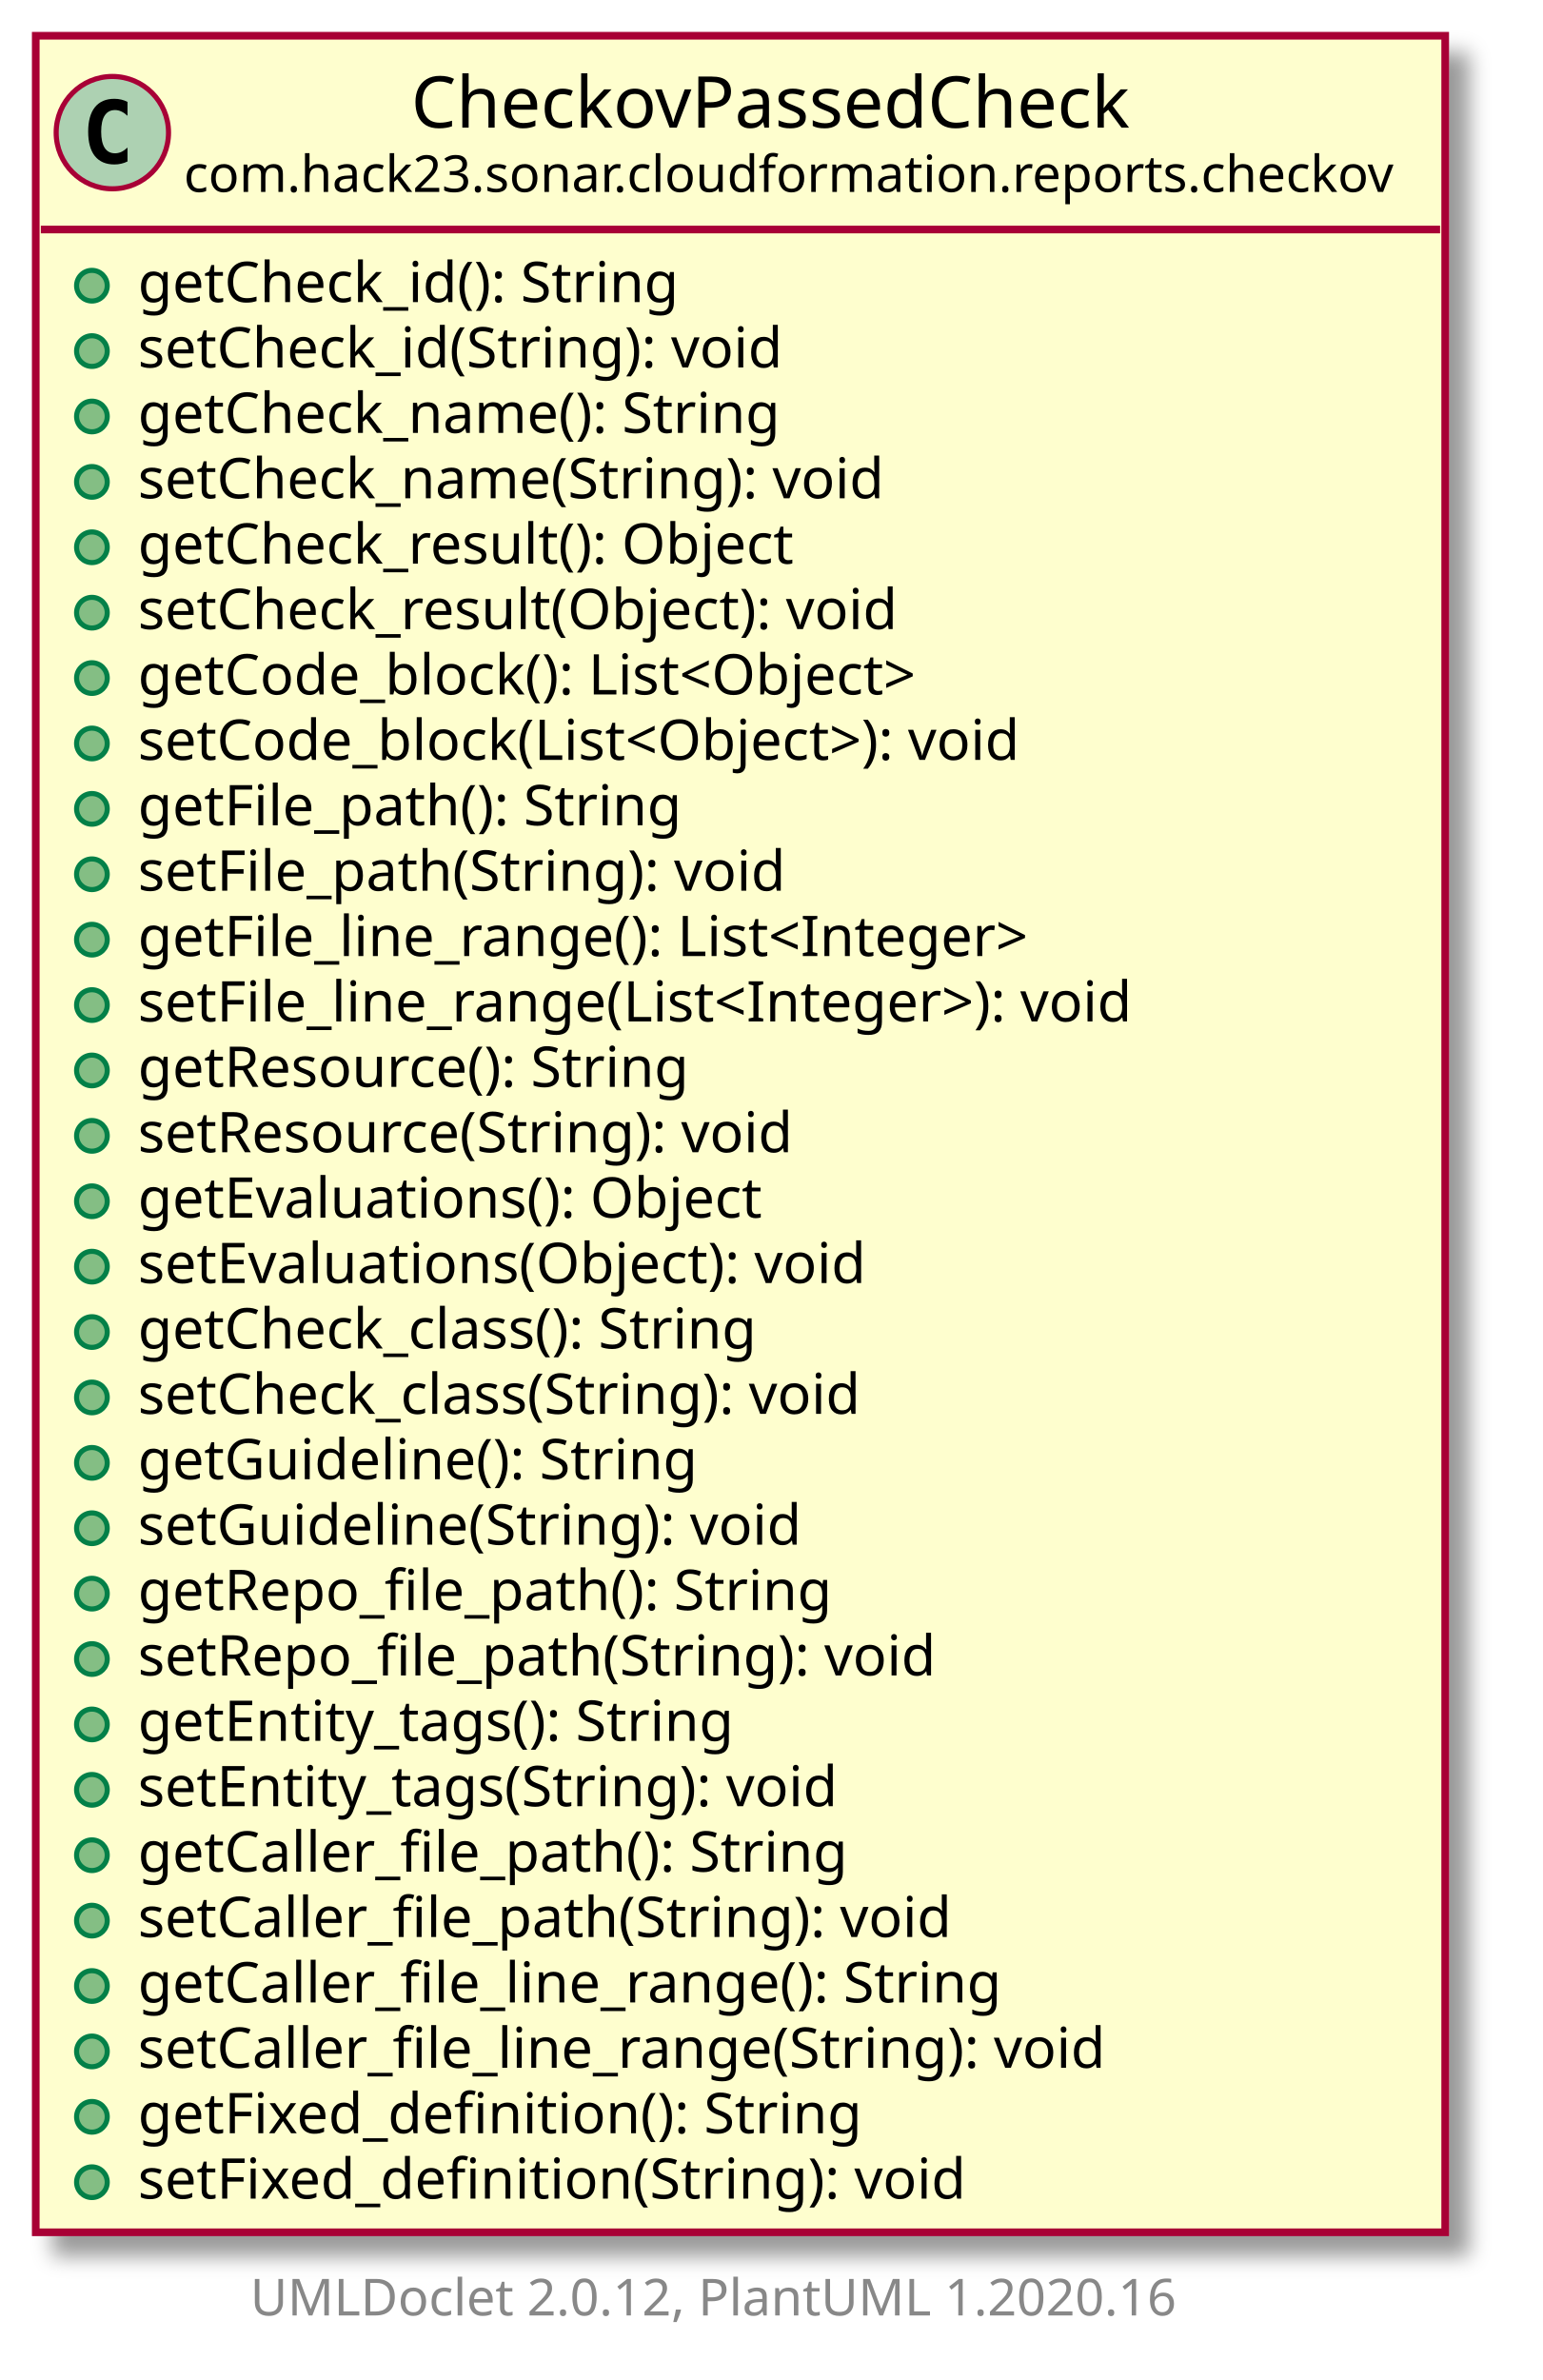
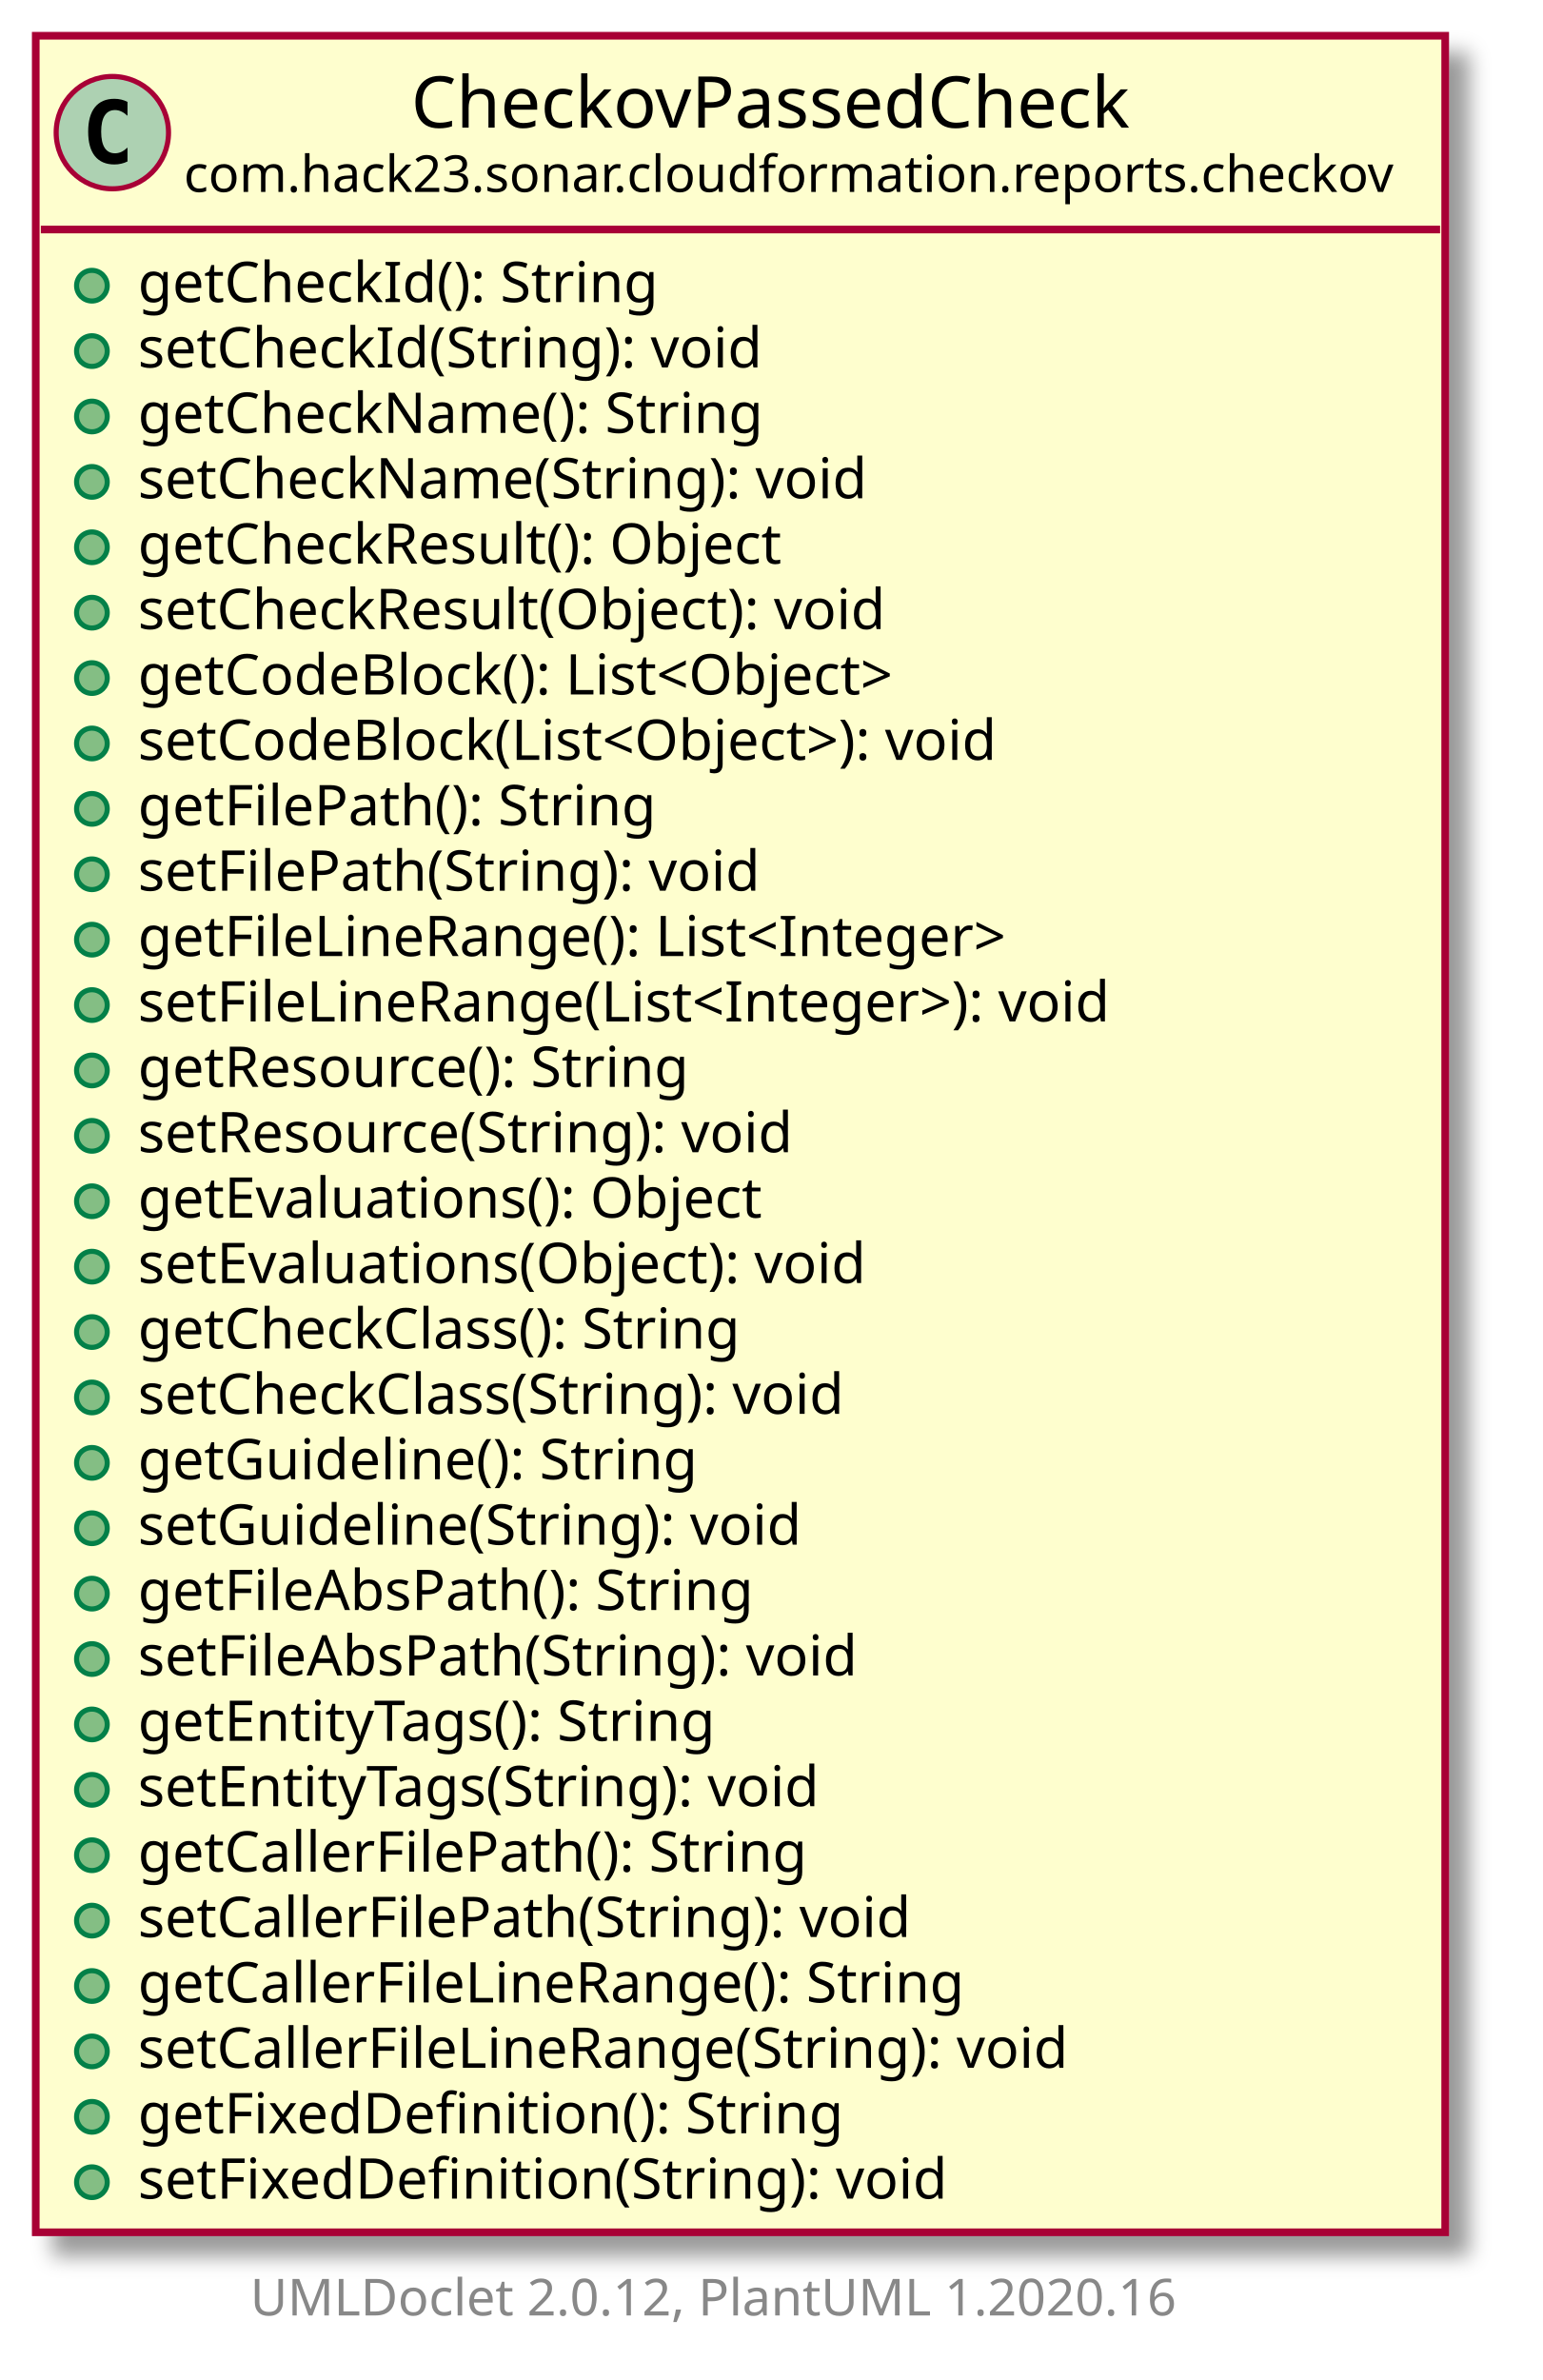
<svg xmlns="http://www.w3.org/2000/svg" xmlns:xlink="http://www.w3.org/1999/xlink" contentScriptType="application/ecmascript" contentStyleType="text/css" height="466px" preserveAspectRatio="none" style="width:302px;height:466px;" version="1.1" viewBox="0 0 302 466" width="302px" zoomAndPan="magnify">
  <defs>
-     <filter height="300%" id="fbrn39jzvkct0" width="300%" x="-1" y="-1">
+     <filter height="300%" id="f1uvtadlrqwdvc" width="300%" x="-1" y="-1">
      <feGaussianBlur result="blurOut" stdDeviation="2.0" />
      <feColorMatrix in="blurOut" result="blurOut2" type="matrix" values="0 0 0 0 0 0 0 0 0 0 0 0 0 0 0 0 0 0 .4 0" />
      <feOffset dx="4.0" dy="4.0" in="blurOut2" result="blurOut3" />
      <feBlend in="SourceGraphic" in2="blurOut3" mode="normal" />
    </filter>
  </defs>
  <g>
    <a href="CheckovPassedCheck.html" target="_top" title="CheckovPassedCheck.html" xlink:actuate="onRequest" xlink:href="CheckovPassedCheck.html" xlink:show="new" xlink:title="CheckovPassedCheck.html" xlink:type="simple">
-       <rect codeLine="5" fill="#FEFECE" filter="url(#fbrn39jzvkct0)" height="430.078" id="com.hack23.sonar.cloudformation.reports.checkov.CheckovPassedCheck" style="stroke: #A80036; stroke-width: 1.5;" width="276" x="7" y="7" />
+       <rect codeLine="5" fill="#FEFECE" filter="url(#f1uvtadlrqwdvc)" height="430.078" id="com.hack23.sonar.cloudformation.reports.checkov.CheckovPassedCheck" style="stroke: #A80036; stroke-width: 1.5;" width="276" x="7" y="7" />
      <ellipse cx="22" cy="25.969" fill="#ADD1B2" rx="11" ry="11" style="stroke: #A80036; stroke-width: 1.0;" />
      <path d="M24.969,31.609 Q24.391,31.906 23.75,32.047 Q23.109,32.203 22.406,32.203 Q19.906,32.203 18.578,30.562 Q17.266,28.906 17.266,25.781 Q17.266,22.656 18.578,21 Q19.906,19.344 22.406,19.344 Q23.109,19.344 23.75,19.5 Q24.406,19.656 24.969,19.953 L24.969,22.672 Q24.344,22.094 23.75,21.828 Q23.156,21.547 22.531,21.547 Q21.188,21.547 20.5,22.625 Q19.812,23.688 19.812,25.781 Q19.812,27.875 20.5,28.953 Q21.188,30.016 22.531,30.016 Q23.156,30.016 23.75,29.75 Q24.344,29.469 24.969,28.891 L24.969,31.609 Z " />
      <text fill="#000000" font-family="sans-serif" font-size="14" lengthAdjust="spacingAndGlyphs" textLength="155" x="80.5" y="24.995">CheckovPassedCheck</text>
      <text fill="#000000" font-family="sans-serif" font-size="10" lengthAdjust="spacingAndGlyphs" textLength="244" x="36" y="37.579">com.hack23.sonar.cloudformation.reports.checkov</text>
      <line style="stroke: #A80036; stroke-width: 1.5;" x1="8" x2="282" y1="44.938" y2="44.938" />
      <ellipse cx="18" cy="55.938" fill="#84BE84" rx="3" ry="3" style="stroke: #038048; stroke-width: 1.0;" />
-       <text fill="#000000" font-family="sans-serif" font-size="11" lengthAdjust="spacingAndGlyphs" textLength="118" x="27" y="59.148">getCheck_id(): String</text>
+       <text fill="#000000" font-family="sans-serif" font-size="11" lengthAdjust="spacingAndGlyphs" textLength="112" x="27" y="59.148">getCheckId(): String</text>
      <ellipse cx="18" cy="68.742" fill="#84BE84" rx="3" ry="3" style="stroke: #038048; stroke-width: 1.0;" />
-       <text fill="#000000" font-family="sans-serif" font-size="11" lengthAdjust="spacingAndGlyphs" textLength="141" x="27" y="71.953">setCheck_id(String): void</text>
+       <text fill="#000000" font-family="sans-serif" font-size="11" lengthAdjust="spacingAndGlyphs" textLength="135" x="27" y="71.953">setCheckId(String): void</text>
      <ellipse cx="18" cy="81.547" fill="#84BE84" rx="3" ry="3" style="stroke: #038048; stroke-width: 1.0;" />
-       <text fill="#000000" font-family="sans-serif" font-size="11" lengthAdjust="spacingAndGlyphs" textLength="140" x="27" y="84.757">getCheck_name(): String</text>
+       <text fill="#000000" font-family="sans-serif" font-size="11" lengthAdjust="spacingAndGlyphs" textLength="135" x="27" y="84.757">getCheckName(): String</text>
      <ellipse cx="18" cy="94.352" fill="#84BE84" rx="3" ry="3" style="stroke: #038048; stroke-width: 1.0;" />
-       <text fill="#000000" font-family="sans-serif" font-size="11" lengthAdjust="spacingAndGlyphs" textLength="163" x="27" y="97.562">setCheck_name(String): void</text>
+       <text fill="#000000" font-family="sans-serif" font-size="11" lengthAdjust="spacingAndGlyphs" textLength="158" x="27" y="97.562">setCheckName(String): void</text>
      <ellipse cx="18" cy="107.156" fill="#84BE84" rx="3" ry="3" style="stroke: #038048; stroke-width: 1.0;" />
-       <text fill="#000000" font-family="sans-serif" font-size="11" lengthAdjust="spacingAndGlyphs" textLength="143" x="27" y="110.367">getCheck_result(): Object</text>
+       <text fill="#000000" font-family="sans-serif" font-size="11" lengthAdjust="spacingAndGlyphs" textLength="139" x="27" y="110.367">getCheckResult(): Object</text>
      <ellipse cx="18" cy="119.961" fill="#84BE84" rx="3" ry="3" style="stroke: #038048; stroke-width: 1.0;" />
-       <text fill="#000000" font-family="sans-serif" font-size="11" lengthAdjust="spacingAndGlyphs" textLength="166" x="27" y="123.171">setCheck_result(Object): void</text>
+       <text fill="#000000" font-family="sans-serif" font-size="11" lengthAdjust="spacingAndGlyphs" textLength="162" x="27" y="123.171">setCheckResult(Object): void</text>
      <ellipse cx="18" cy="132.766" fill="#84BE84" rx="3" ry="3" style="stroke: #038048; stroke-width: 1.0;" />
-       <text fill="#000000" font-family="sans-serif" font-size="11" lengthAdjust="spacingAndGlyphs" textLength="172" x="27" y="135.976">getCode_block(): List&lt;Object&gt;</text>
+       <text fill="#000000" font-family="sans-serif" font-size="11" lengthAdjust="spacingAndGlyphs" textLength="167" x="27" y="135.976">getCodeBlock(): List&lt;Object&gt;</text>
      <ellipse cx="18" cy="145.57" fill="#84BE84" rx="3" ry="3" style="stroke: #038048; stroke-width: 1.0;" />
-       <text fill="#000000" font-family="sans-serif" font-size="11" lengthAdjust="spacingAndGlyphs" textLength="195" x="27" y="148.781">setCode_block(List&lt;Object&gt;): void</text>
+       <text fill="#000000" font-family="sans-serif" font-size="11" lengthAdjust="spacingAndGlyphs" textLength="190" x="27" y="148.781">setCodeBlock(List&lt;Object&gt;): void</text>
      <ellipse cx="18" cy="158.375" fill="#84BE84" rx="3" ry="3" style="stroke: #038048; stroke-width: 1.0;" />
-       <text fill="#000000" font-family="sans-serif" font-size="11" lengthAdjust="spacingAndGlyphs" textLength="118" x="27" y="161.585">getFile_path(): String</text>
+       <text fill="#000000" font-family="sans-serif" font-size="11" lengthAdjust="spacingAndGlyphs" textLength="112" x="27" y="161.585">getFilePath(): String</text>
      <ellipse cx="18" cy="171.18" fill="#84BE84" rx="3" ry="3" style="stroke: #038048; stroke-width: 1.0;" />
-       <text fill="#000000" font-family="sans-serif" font-size="11" lengthAdjust="spacingAndGlyphs" textLength="141" x="27" y="174.39">setFile_path(String): void</text>
+       <text fill="#000000" font-family="sans-serif" font-size="11" lengthAdjust="spacingAndGlyphs" textLength="135" x="27" y="174.39">setFilePath(String): void</text>
      <ellipse cx="18" cy="183.984" fill="#84BE84" rx="3" ry="3" style="stroke: #038048; stroke-width: 1.0;" />
-       <text fill="#000000" font-family="sans-serif" font-size="11" lengthAdjust="spacingAndGlyphs" textLength="196" x="27" y="187.195">getFile_line_range(): List&lt;Integer&gt;</text>
+       <text fill="#000000" font-family="sans-serif" font-size="11" lengthAdjust="spacingAndGlyphs" textLength="189" x="27" y="187.195">getFileLineRange(): List&lt;Integer&gt;</text>
      <ellipse cx="18" cy="196.789" fill="#84BE84" rx="3" ry="3" style="stroke: #038048; stroke-width: 1.0;" />
-       <text fill="#000000" font-family="sans-serif" font-size="11" lengthAdjust="spacingAndGlyphs" textLength="219" x="27" y="200">setFile_line_range(List&lt;Integer&gt;): void</text>
+       <text fill="#000000" font-family="sans-serif" font-size="11" lengthAdjust="spacingAndGlyphs" textLength="212" x="27" y="200">setFileLineRange(List&lt;Integer&gt;): void</text>
      <ellipse cx="18" cy="209.594" fill="#84BE84" rx="3" ry="3" style="stroke: #038048; stroke-width: 1.0;" />
      <text fill="#000000" font-family="sans-serif" font-size="11" lengthAdjust="spacingAndGlyphs" textLength="121" x="27" y="212.804">getResource(): String</text>
      <ellipse cx="18" cy="222.398" fill="#84BE84" rx="3" ry="3" style="stroke: #038048; stroke-width: 1.0;" />
      <text fill="#000000" font-family="sans-serif" font-size="11" lengthAdjust="spacingAndGlyphs" textLength="144" x="27" y="225.609">setResource(String): void</text>
      <ellipse cx="18" cy="235.203" fill="#84BE84" rx="3" ry="3" style="stroke: #038048; stroke-width: 1.0;" />
      <text fill="#000000" font-family="sans-serif" font-size="11" lengthAdjust="spacingAndGlyphs" textLength="135" x="27" y="238.414">getEvaluations(): Object</text>
      <ellipse cx="18" cy="248.008" fill="#84BE84" rx="3" ry="3" style="stroke: #038048; stroke-width: 1.0;" />
      <text fill="#000000" font-family="sans-serif" font-size="11" lengthAdjust="spacingAndGlyphs" textLength="158" x="27" y="251.218">setEvaluations(Object): void</text>
      <ellipse cx="18" cy="260.812" fill="#84BE84" rx="3" ry="3" style="stroke: #038048; stroke-width: 1.0;" />
-       <text fill="#000000" font-family="sans-serif" font-size="11" lengthAdjust="spacingAndGlyphs" textLength="138" x="27" y="264.023">getCheck_class(): String</text>
+       <text fill="#000000" font-family="sans-serif" font-size="11" lengthAdjust="spacingAndGlyphs" textLength="134" x="27" y="264.023">getCheckClass(): String</text>
      <ellipse cx="18" cy="273.617" fill="#84BE84" rx="3" ry="3" style="stroke: #038048; stroke-width: 1.0;" />
-       <text fill="#000000" font-family="sans-serif" font-size="11" lengthAdjust="spacingAndGlyphs" textLength="161" x="27" y="276.828">setCheck_class(String): void</text>
+       <text fill="#000000" font-family="sans-serif" font-size="11" lengthAdjust="spacingAndGlyphs" textLength="157" x="27" y="276.828">setCheckClass(String): void</text>
      <ellipse cx="18" cy="286.422" fill="#84BE84" rx="3" ry="3" style="stroke: #038048; stroke-width: 1.0;" />
      <text fill="#000000" font-family="sans-serif" font-size="11" lengthAdjust="spacingAndGlyphs" textLength="121" x="27" y="289.632">getGuideline(): String</text>
      <ellipse cx="18" cy="299.227" fill="#84BE84" rx="3" ry="3" style="stroke: #038048; stroke-width: 1.0;" />
      <text fill="#000000" font-family="sans-serif" font-size="11" lengthAdjust="spacingAndGlyphs" textLength="144" x="27" y="302.437">setGuideline(String): void</text>
      <ellipse cx="18" cy="312.031" fill="#84BE84" rx="3" ry="3" style="stroke: #038048; stroke-width: 1.0;" />
-       <text fill="#000000" font-family="sans-serif" font-size="11" lengthAdjust="spacingAndGlyphs" textLength="150" x="27" y="315.242">getRepo_file_path(): String</text>
+       <text fill="#000000" font-family="sans-serif" font-size="11" lengthAdjust="spacingAndGlyphs" textLength="133" x="27" y="315.242">getFileAbsPath(): String</text>
      <ellipse cx="18" cy="324.836" fill="#84BE84" rx="3" ry="3" style="stroke: #038048; stroke-width: 1.0;" />
-       <text fill="#000000" font-family="sans-serif" font-size="11" lengthAdjust="spacingAndGlyphs" textLength="173" x="27" y="328.046">setRepo_file_path(String): void</text>
+       <text fill="#000000" font-family="sans-serif" font-size="11" lengthAdjust="spacingAndGlyphs" textLength="156" x="27" y="328.046">setFileAbsPath(String): void</text>
      <ellipse cx="18" cy="337.641" fill="#84BE84" rx="3" ry="3" style="stroke: #038048; stroke-width: 1.0;" />
-       <text fill="#000000" font-family="sans-serif" font-size="11" lengthAdjust="spacingAndGlyphs" textLength="130" x="27" y="340.851">getEntity_tags(): String</text>
+       <text fill="#000000" font-family="sans-serif" font-size="11" lengthAdjust="spacingAndGlyphs" textLength="127" x="27" y="340.851">getEntityTags(): String</text>
      <ellipse cx="18" cy="350.445" fill="#84BE84" rx="3" ry="3" style="stroke: #038048; stroke-width: 1.0;" />
-       <text fill="#000000" font-family="sans-serif" font-size="11" lengthAdjust="spacingAndGlyphs" textLength="153" x="27" y="353.656">setEntity_tags(String): void</text>
+       <text fill="#000000" font-family="sans-serif" font-size="11" lengthAdjust="spacingAndGlyphs" textLength="150" x="27" y="353.656">setEntityTags(String): void</text>
      <ellipse cx="18" cy="363.25" fill="#84BE84" rx="3" ry="3" style="stroke: #038048; stroke-width: 1.0;" />
-       <text fill="#000000" font-family="sans-serif" font-size="11" lengthAdjust="spacingAndGlyphs" textLength="155" x="27" y="366.46">getCaller_file_path(): String</text>
+       <text fill="#000000" font-family="sans-serif" font-size="11" lengthAdjust="spacingAndGlyphs" textLength="145" x="27" y="366.46">getCallerFilePath(): String</text>
      <ellipse cx="18" cy="376.055" fill="#84BE84" rx="3" ry="3" style="stroke: #038048; stroke-width: 1.0;" />
-       <text fill="#000000" font-family="sans-serif" font-size="11" lengthAdjust="spacingAndGlyphs" textLength="178" x="27" y="379.265">setCaller_file_path(String): void</text>
+       <text fill="#000000" font-family="sans-serif" font-size="11" lengthAdjust="spacingAndGlyphs" textLength="168" x="27" y="379.265">setCallerFilePath(String): void</text>
      <ellipse cx="18" cy="388.859" fill="#84BE84" rx="3" ry="3" style="stroke: #038048; stroke-width: 1.0;" />
-       <text fill="#000000" font-family="sans-serif" font-size="11" lengthAdjust="spacingAndGlyphs" textLength="189" x="27" y="392.07">getCaller_file_line_range(): String</text>
+       <text fill="#000000" font-family="sans-serif" font-size="11" lengthAdjust="spacingAndGlyphs" textLength="178" x="27" y="392.07">getCallerFileLineRange(): String</text>
      <ellipse cx="18" cy="401.664" fill="#84BE84" rx="3" ry="3" style="stroke: #038048; stroke-width: 1.0;" />
-       <text fill="#000000" font-family="sans-serif" font-size="11" lengthAdjust="spacingAndGlyphs" textLength="212" x="27" y="404.875">setCaller_file_line_range(String): void</text>
+       <text fill="#000000" font-family="sans-serif" font-size="11" lengthAdjust="spacingAndGlyphs" textLength="201" x="27" y="404.875">setCallerFileLineRange(String): void</text>
      <ellipse cx="18" cy="414.469" fill="#84BE84" rx="3" ry="3" style="stroke: #038048; stroke-width: 1.0;" />
-       <text fill="#000000" font-family="sans-serif" font-size="11" lengthAdjust="spacingAndGlyphs" textLength="155" x="27" y="417.679">getFixed_definition(): String</text>
+       <text fill="#000000" font-family="sans-serif" font-size="11" lengthAdjust="spacingAndGlyphs" textLength="150" x="27" y="417.679">getFixedDefinition(): String</text>
      <ellipse cx="18" cy="427.273" fill="#84BE84" rx="3" ry="3" style="stroke: #038048; stroke-width: 1.0;" />
-       <text fill="#000000" font-family="sans-serif" font-size="11" lengthAdjust="spacingAndGlyphs" textLength="178" x="27" y="430.484">setFixed_definition(String): void</text>
+       <text fill="#000000" font-family="sans-serif" font-size="11" lengthAdjust="spacingAndGlyphs" textLength="173" x="27" y="430.484">setFixedDefinition(String): void</text>
    </a>
    <text fill="#888888" font-family="sans-serif" font-size="10" lengthAdjust="spacingAndGlyphs" textLength="192" x="49" y="453.36">UMLDoclet 2.0.12, PlantUML 1.2020.16</text>
  </g>
</svg>
